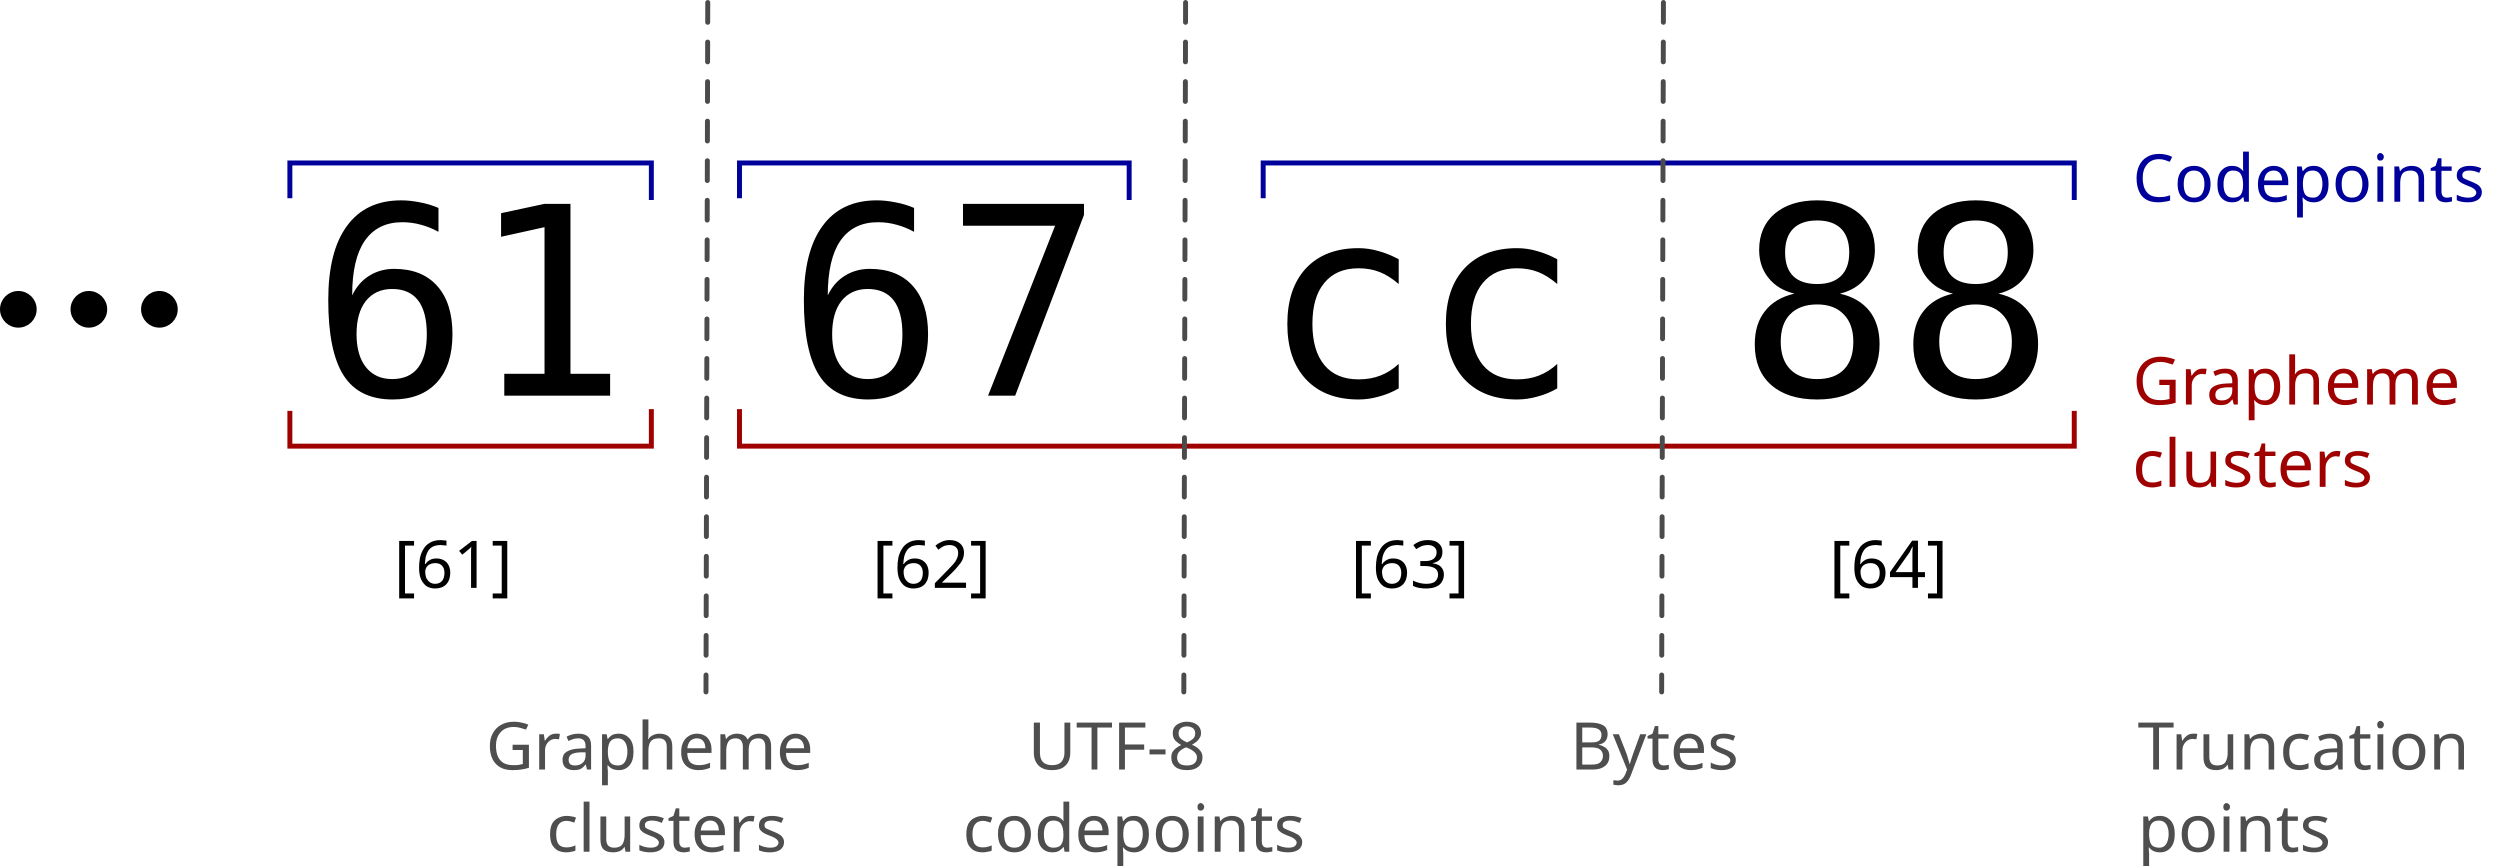
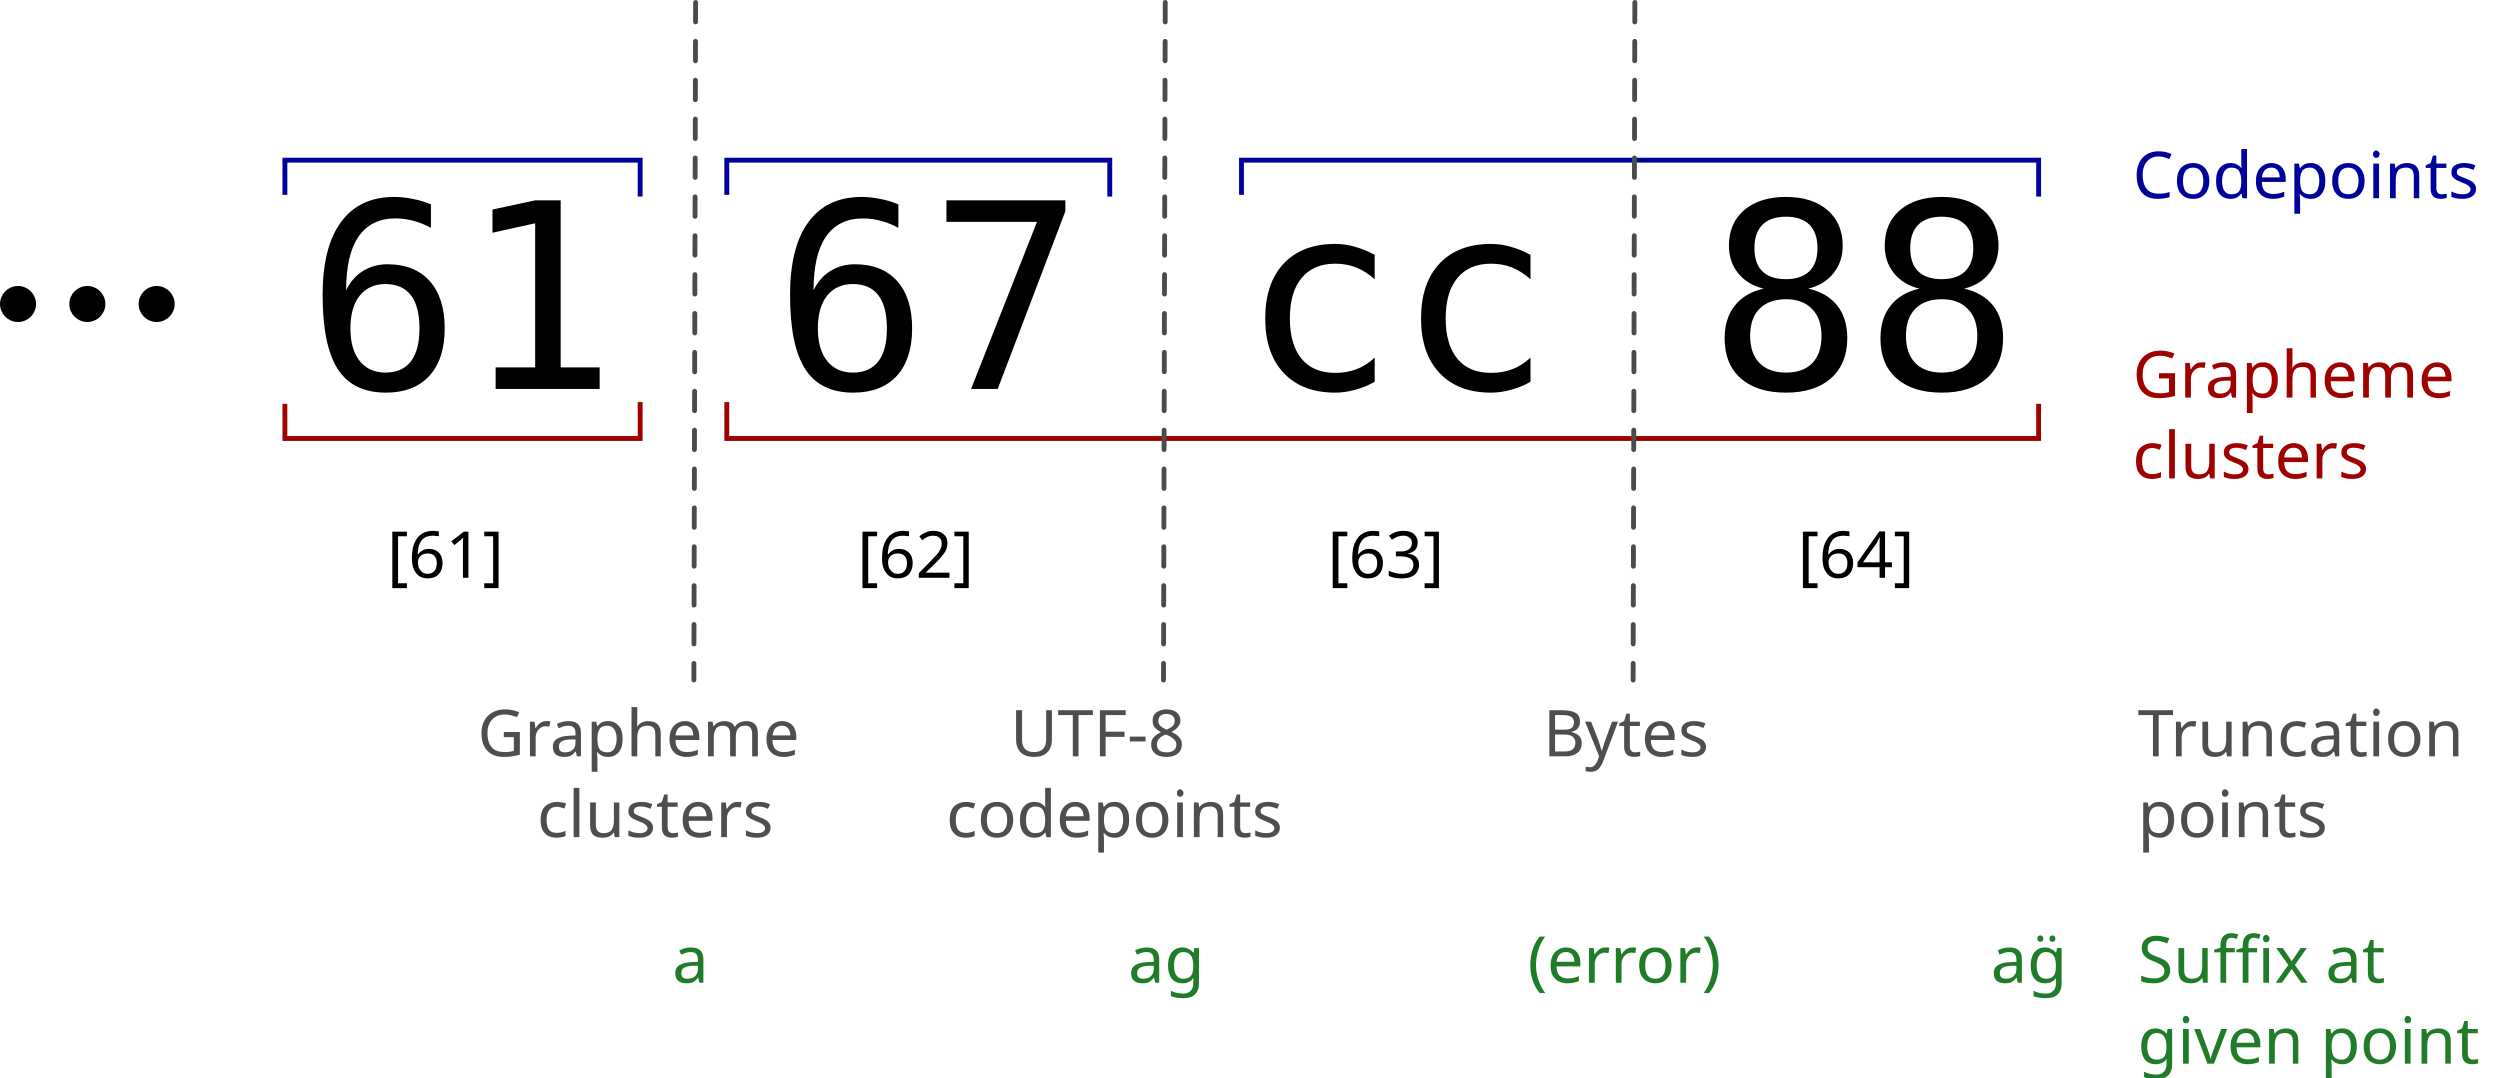
- <svg xmlns="http://www.w3.org/2000/svg" width="133.979mm" height="46.383mm" viewBox="0 0 133.979 46.383" version="1.1" id="svg8">
+ <svg xmlns="http://www.w3.org/2000/svg" width="136.32mm" height="58.732mm" viewBox="0 0 136.32 58.732" version="1.1" id="svg8">
  <defs id="defs2" />
-   <g id="layer1" transform="translate(-9.978364,-84.91546)">
-     <text xml:space="preserve" style="font-style:normal;font-variant:normal;font-weight:normal;font-stretch:normal;font-size:14.111px;line-height:1.25;font-family:monospace;-inkscape-font-specification:'monospace, Normal';font-variant-ligatures:normal;font-variant-caps:normal;font-variant-numeric:normal;font-feature-settings:normal;text-align:start;letter-spacing:0px;word-spacing:0px;writing-mode:lr-tb;text-anchor:start;fill:#000000;fill-opacity:1;stroke:none;stroke-width:0.265" x="26.647" y="106.122" id="text4520">
-       <tspan x="26.647" y="106.122" style="font-style:normal;font-variant:normal;font-weight:normal;font-stretch:normal;font-size:14.111px;font-family:monospace;-inkscape-font-specification:'monospace, Normal';font-variant-ligatures:normal;font-variant-caps:normal;font-variant-numeric:normal;font-feature-settings:normal;text-align:start;writing-mode:lr-tb;text-anchor:start;stroke-width:0.265" id="tspan4522">61 67 cc 88</tspan>
+   <g id="layer1" transform="translate(-9.978364,-63.93778)">
+     <text xml:space="preserve" style="font-style:normal;font-variant:normal;font-weight:normal;font-stretch:normal;font-size:14.111px;line-height:1.25;font-family:monospace;-inkscape-font-specification:'monospace, Normal';font-variant-ligatures:normal;font-variant-caps:normal;font-variant-numeric:normal;font-feature-settings:normal;text-align:start;letter-spacing:0px;word-spacing:0px;writing-mode:lr-tb;text-anchor:start;fill:#000000;fill-opacity:1;stroke:none;stroke-width:0.265" x="26.647" y="85.144" id="text4520">
+       <tspan x="26.647" y="85.144" style="font-style:normal;font-variant:normal;font-weight:normal;font-stretch:normal;font-size:14.111px;font-family:monospace;-inkscape-font-specification:'monospace, Normal';font-variant-ligatures:normal;font-variant-caps:normal;font-variant-numeric:normal;font-feature-settings:normal;text-align:start;writing-mode:lr-tb;text-anchor:start;stroke-width:0.265" id="tspan4522">61 67 cc 88</tspan>
    </text>
-     <path style="fill:none;fill-opacity:1;stroke:#00009b;stroke-width:0.265px;stroke-linecap:butt;stroke-linejoin:miter;stroke-opacity:1" d="m 49.609,95.539 v -1.89 h 20.883 v 1.984" id="path4526" />
-     <path id="path4528" d="m 77.674,95.539 v -1.89 h 43.467 v 1.984" style="fill:none;fill-opacity:1;stroke:#00009b;stroke-width:0.265px;stroke-linecap:butt;stroke-linejoin:miter;stroke-opacity:1" />
-     <path id="path4530" d="M 25.513,95.539 V 93.649 H 44.885 v 1.984" style="fill:none;fill-opacity:1;stroke:#00009b;stroke-width:0.265px;stroke-linecap:butt;stroke-linejoin:miter;stroke-opacity:1" />
-     <path style="fill:none;stroke:#9f0000;stroke-width:0.265px;stroke-linecap:butt;stroke-linejoin:miter;stroke-opacity:1" d="m 121.141,106.935 v 1.89 H 49.609 v -1.984" id="path4532" />
-     <text xml:space="preserve" style="font-style:normal;font-weight:normal;font-size:3.528px;line-height:1.25;font-family:sans-serif;letter-spacing:0px;word-spacing:0px;fill:#00009b;fill-opacity:1;stroke:none;stroke-width:0.265" x="124.26" y="95.728" id="text4538">
-       <tspan id="tspan4536" x="124.26" y="95.728" style="fill:#00009b;fill-opacity:1;stroke-width:0.265">Codepoints</tspan>
+     <path style="fill:none;fill-opacity:1;stroke:#00009b;stroke-width:0.265px;stroke-linecap:butt;stroke-linejoin:miter;stroke-opacity:1" d="M 49.609,74.561 V 72.671 h 20.883 v 1.984" id="path4526" />
+     <path id="path4528" d="M 77.674,74.561 V 72.671 h 43.467 v 1.984" style="fill:none;fill-opacity:1;stroke:#00009b;stroke-width:0.265px;stroke-linecap:butt;stroke-linejoin:miter;stroke-opacity:1" />
+     <path id="path4530" d="M 25.513,74.561 V 72.671 H 44.885 v 1.984" style="fill:none;fill-opacity:1;stroke:#00009b;stroke-width:0.265px;stroke-linecap:butt;stroke-linejoin:miter;stroke-opacity:1" />
+     <path style="fill:none;stroke:#9f0000;stroke-width:0.265px;stroke-linecap:butt;stroke-linejoin:miter;stroke-opacity:1" d="m 121.141,85.957 v 1.89 H 49.609 v -1.984" id="path4532" />
+     <text xml:space="preserve" style="font-style:normal;font-weight:normal;font-size:3.528px;line-height:1.25;font-family:sans-serif;letter-spacing:0px;word-spacing:0px;fill:#00009b;fill-opacity:1;stroke:none;stroke-width:0.265" x="126.264" y="74.75" id="text4538">
+       <tspan id="tspan4536" x="126.264" y="74.75" style="fill:#00009b;fill-opacity:1;stroke-width:0.265">Codepoints</tspan>
    </text>
-     <text id="text4542" y="106.594" x="124.26" style="font-style:normal;font-weight:normal;font-size:3.528px;line-height:1.25;font-family:sans-serif;letter-spacing:0px;word-spacing:0px;fill:#9f0000;fill-opacity:1;stroke:none;stroke-width:0.265" xml:space="preserve">
-       <tspan style="fill:#9f0000;fill-opacity:1;stroke-width:0.265" y="106.594" x="124.26" id="tspan4540">Grapheme</tspan>
-       <tspan style="fill:#9f0000;fill-opacity:1;stroke-width:0.265" y="111.004" x="124.26" id="tspan4544">clusters</tspan>
+     <text id="text4542" y="85.617" x="126.264" style="font-style:normal;font-weight:normal;font-size:3.528px;line-height:1.25;font-family:sans-serif;letter-spacing:0px;word-spacing:0px;fill:#9f0000;fill-opacity:1;stroke:none;stroke-width:0.265" xml:space="preserve">
+       <tspan style="fill:#9f0000;fill-opacity:1;stroke-width:0.265" y="85.617" x="126.264" id="tspan4540">Grapheme</tspan>
+       <tspan style="fill:#9f0000;fill-opacity:1;stroke-width:0.265" y="90.027" x="126.264" id="tspan4544">clusters</tspan>
    </text>
-     <circle r="0.85" cy="101.492" cx="18.521" id="circle4548" style="fill:#000000;fill-opacity:1;stroke:#000000;stroke-width:0.265;stroke-miterlimit:4;stroke-dasharray:none;stroke-opacity:1" />
-     <circle style="fill:#000000;fill-opacity:1;stroke:#000000;stroke-width:0.265;stroke-miterlimit:4;stroke-dasharray:none;stroke-opacity:1" id="circle4550" cx="14.741" cy="101.492" r="0.85" />
-     <circle r="0.85" cy="101.492" cx="10.961" id="circle4552" style="fill:#000000;fill-opacity:1;stroke:#000000;stroke-width:0.265;stroke-miterlimit:4;stroke-dasharray:none;stroke-opacity:1" />
-     <text xml:space="preserve" style="font-style:normal;font-weight:normal;font-size:3.528px;line-height:1.25;font-family:sans-serif;letter-spacing:0px;word-spacing:0px;fill:#000000;fill-opacity:1;stroke:none;stroke-width:0.265" x="82.367" y="116.422" id="text4556">
-       <tspan id="tspan4554" x="82.367" y="116.422" style="stroke-width:0.265">[63]</tspan>
+     <circle r="0.85" cy="80.514" cx="18.521" id="circle4548" style="fill:#000000;fill-opacity:1;stroke:#000000;stroke-width:0.265;stroke-miterlimit:4;stroke-dasharray:none;stroke-opacity:1" />
+     <circle style="fill:#000000;fill-opacity:1;stroke:#000000;stroke-width:0.265;stroke-miterlimit:4;stroke-dasharray:none;stroke-opacity:1" id="circle4550" cx="14.741" cy="80.514" r="0.85" />
+     <circle r="0.85" cy="80.514" cx="10.961" id="circle4552" style="fill:#000000;fill-opacity:1;stroke:#000000;stroke-width:0.265;stroke-miterlimit:4;stroke-dasharray:none;stroke-opacity:1" />
+     <text xml:space="preserve" style="font-style:normal;font-weight:normal;font-size:3.528px;line-height:1.25;font-family:sans-serif;letter-spacing:0px;word-spacing:0px;fill:#000000;fill-opacity:1;stroke:none;stroke-width:0.265" x="82.367" y="95.444" id="text4556">
+       <tspan id="tspan4554" x="82.367" y="95.444" style="stroke-width:0.265">[63]</tspan>
    </text>
-     <text id="text4560" y="116.422" x="108.007" style="font-style:normal;font-weight:normal;font-size:3.528px;line-height:1.25;font-family:sans-serif;letter-spacing:0px;word-spacing:0px;fill:#000000;fill-opacity:1;stroke:none;stroke-width:0.265" xml:space="preserve">
-       <tspan style="stroke-width:0.265" y="116.422" x="108.007" id="tspan4558">[64]</tspan>
+     <text id="text4560" y="95.444" x="108.007" style="font-style:normal;font-weight:normal;font-size:3.528px;line-height:1.25;font-family:sans-serif;letter-spacing:0px;word-spacing:0px;fill:#000000;fill-opacity:1;stroke:none;stroke-width:0.265" xml:space="preserve">
+       <tspan style="stroke-width:0.265" y="95.444" x="108.007" id="tspan4558">[64]</tspan>
    </text>
-     <text id="text4564" y="116.422" x="56.728" style="font-style:normal;font-weight:normal;font-size:3.528px;line-height:1.25;font-family:sans-serif;letter-spacing:0px;word-spacing:0px;fill:#000000;fill-opacity:1;stroke:none;stroke-width:0.265" xml:space="preserve">
-       <tspan style="stroke-width:0.265" y="116.422" x="56.728" id="tspan4562">[62]</tspan>
+     <text id="text4564" y="95.444" x="56.728" style="font-style:normal;font-weight:normal;font-size:3.528px;line-height:1.25;font-family:sans-serif;letter-spacing:0px;word-spacing:0px;fill:#000000;fill-opacity:1;stroke:none;stroke-width:0.265" xml:space="preserve">
+       <tspan style="stroke-width:0.265" y="95.444" x="56.728" id="tspan4562">[62]</tspan>
    </text>
-     <text xml:space="preserve" style="font-style:normal;font-weight:normal;font-size:3.528px;line-height:1.25;font-family:sans-serif;letter-spacing:0px;word-spacing:0px;fill:#000000;fill-opacity:1;stroke:none;stroke-width:0.265" x="31.089" y="116.422" id="text4568">
-       <tspan id="tspan4566" x="31.089" y="116.422" style="stroke-width:0.265">[61]</tspan>
+     <text xml:space="preserve" style="font-style:normal;font-weight:normal;font-size:3.528px;line-height:1.25;font-family:sans-serif;letter-spacing:0px;word-spacing:0px;fill:#000000;fill-opacity:1;stroke:none;stroke-width:0.265" x="31.089" y="95.444" id="text4568">
+       <tspan id="tspan4566" x="31.089" y="95.444" style="stroke-width:0.265">[61]</tspan>
    </text>
-     <path style="fill:none;stroke:#4b4b4b;stroke-width:0.265;stroke-linecap:round;stroke-linejoin:miter;stroke-miterlimit:4;stroke-dasharray:1.06, 1.06;stroke-dashoffset:0;stroke-opacity:1" d="m 99.124,85.05 -0.095,36.947" id="path4570" />
-     <path id="path4572" d="m 73.516,85.05 -0.095,36.947" style="fill:none;stroke:#4b4b4b;stroke-width:0.265;stroke-linecap:round;stroke-linejoin:miter;stroke-miterlimit:4;stroke-dasharray:1.06, 1.06;stroke-dashoffset:0;stroke-opacity:1" />
-     <path style="fill:none;stroke:#4b4b4b;stroke-width:0.265;stroke-linecap:round;stroke-linejoin:miter;stroke-miterlimit:4;stroke-dasharray:1.06, 1.06;stroke-dashoffset:0;stroke-opacity:1" d="m 47.908,85.05 -0.095,36.947" id="path4574" />
-     <path style="fill:none;fill-opacity:1;stroke:#9f0000;stroke-width:0.265px;stroke-linecap:butt;stroke-linejoin:miter;stroke-opacity:1" d="m 25.513,106.935 v 1.89 H 44.885 v -1.984" id="path4576" />
-     <text xml:space="preserve" style="font-style:normal;font-weight:normal;font-size:3.528px;line-height:1.25;font-family:sans-serif;letter-spacing:0px;word-spacing:0px;fill:#4e4e4e;fill-opacity:1;stroke:none;stroke-width:0.265" x="94.116" y="126.155" id="text4580">
-       <tspan id="tspan4578" x="94.116" y="126.155" style="fill:#4e4e4e;fill-opacity:1;stroke-width:0.265">Bytes</tspan>
+     <path style="fill:none;stroke:#4b4b4b;stroke-width:0.265;stroke-linecap:round;stroke-linejoin:miter;stroke-miterlimit:4;stroke-dasharray:1.06, 1.06;stroke-dashoffset:0;stroke-opacity:1" d="m 99.124,64.072 -0.095,36.947" id="path4570" />
+     <path id="path4572" d="m 73.516,64.072 -0.095,36.947" style="fill:none;stroke:#4b4b4b;stroke-width:0.265;stroke-linecap:round;stroke-linejoin:miter;stroke-miterlimit:4;stroke-dasharray:1.06, 1.06;stroke-dashoffset:0;stroke-opacity:1" />
+     <path style="fill:none;stroke:#4b4b4b;stroke-width:0.265;stroke-linecap:round;stroke-linejoin:miter;stroke-miterlimit:4;stroke-dasharray:1.06, 1.06;stroke-dashoffset:0;stroke-opacity:1" d="m 47.908,64.072 -0.095,36.947" id="path4574" />
+     <path style="fill:none;fill-opacity:1;stroke:#9f0000;stroke-width:0.265px;stroke-linecap:butt;stroke-linejoin:miter;stroke-opacity:1" d="m 25.513,85.957 v 1.89 H 44.885 v -1.984" id="path4576" />
+     <text xml:space="preserve" style="font-style:normal;font-weight:normal;font-size:3.528px;line-height:1.25;font-family:sans-serif;letter-spacing:0px;word-spacing:0px;fill:#4e4e4e;fill-opacity:1;stroke:none;stroke-width:0.265" x="94.116" y="105.177" id="text4580">
+       <tspan id="tspan4578" x="94.116" y="105.177" style="fill:#4e4e4e;fill-opacity:1;stroke-width:0.265">Bytes</tspan>
    </text>
-     <text id="text4584" y="126.155" x="73.044" style="font-style:normal;font-weight:normal;font-size:3.528px;line-height:1.25;font-family:sans-serif;letter-spacing:0px;word-spacing:0px;fill:#4e4e4e;fill-opacity:1;stroke:none;stroke-width:0.265" xml:space="preserve">
-       <tspan style="font-style:normal;font-variant:normal;font-weight:normal;font-stretch:normal;font-size:3.528px;font-family:sans-serif;-inkscape-font-specification:'sans-serif, Normal';font-variant-ligatures:normal;font-variant-caps:normal;font-variant-numeric:normal;font-feature-settings:normal;text-align:center;writing-mode:lr-tb;text-anchor:middle;fill:#4e4e4e;fill-opacity:1;stroke-width:0.265" y="126.155" x="73.044" id="tspan4582">UTF-8</tspan>
-       <tspan style="font-style:normal;font-variant:normal;font-weight:normal;font-stretch:normal;font-size:3.528px;font-family:sans-serif;-inkscape-font-specification:'sans-serif, Normal';font-variant-ligatures:normal;font-variant-caps:normal;font-variant-numeric:normal;font-feature-settings:normal;text-align:center;writing-mode:lr-tb;text-anchor:middle;fill:#4e4e4e;fill-opacity:1;stroke-width:0.265" y="130.564" x="73.044" id="tspan4586">codepoints</tspan>
+     <text id="text4584" y="105.177" x="73.044" style="font-style:normal;font-weight:normal;font-size:3.528px;line-height:1.25;font-family:sans-serif;letter-spacing:0px;word-spacing:0px;fill:#4e4e4e;fill-opacity:1;stroke:none;stroke-width:0.265" xml:space="preserve">
+       <tspan style="font-style:normal;font-variant:normal;font-weight:normal;font-stretch:normal;font-size:3.528px;font-family:sans-serif;-inkscape-font-specification:'sans-serif, Normal';font-variant-ligatures:normal;font-variant-caps:normal;font-variant-numeric:normal;font-feature-settings:normal;text-align:center;writing-mode:lr-tb;text-anchor:middle;fill:#4e4e4e;fill-opacity:1;stroke-width:0.265" y="105.177" x="73.044" id="tspan4582">UTF-8</tspan>
+       <tspan style="font-style:normal;font-variant:normal;font-weight:normal;font-stretch:normal;font-size:3.528px;font-family:sans-serif;-inkscape-font-specification:'sans-serif, Normal';font-variant-ligatures:normal;font-variant-caps:normal;font-variant-numeric:normal;font-feature-settings:normal;text-align:center;writing-mode:lr-tb;text-anchor:middle;fill:#4e4e4e;fill-opacity:1;stroke-width:0.265" y="109.587" x="73.044" id="tspan4586">codepoints</tspan>
    </text>
-     <text xml:space="preserve" style="font-style:normal;font-weight:normal;font-size:3.528px;line-height:1.25;font-family:sans-serif;letter-spacing:0px;word-spacing:0px;fill:#4e4e4e;fill-opacity:1;stroke:none;stroke-width:0.265" x="48.003" y="126.155" id="text4592">
-       <tspan id="tspan4590" x="48.003" y="126.155" style="font-style:normal;font-variant:normal;font-weight:normal;font-stretch:normal;font-size:3.528px;font-family:sans-serif;-inkscape-font-specification:'sans-serif, Normal';font-variant-ligatures:normal;font-variant-caps:normal;font-variant-numeric:normal;font-feature-settings:normal;text-align:center;writing-mode:lr-tb;text-anchor:middle;fill:#4e4e4e;fill-opacity:1;stroke-width:0.265">Grapheme</tspan>
-       <tspan x="48.003" y="130.564" style="font-style:normal;font-variant:normal;font-weight:normal;font-stretch:normal;font-size:3.528px;font-family:sans-serif;-inkscape-font-specification:'sans-serif, Normal';font-variant-ligatures:normal;font-variant-caps:normal;font-variant-numeric:normal;font-feature-settings:normal;text-align:center;writing-mode:lr-tb;text-anchor:middle;fill:#4e4e4e;fill-opacity:1;stroke-width:0.265" id="tspan4596">clusters</tspan>
+     <text xml:space="preserve" style="font-style:normal;font-weight:normal;font-size:3.528px;line-height:1.25;font-family:sans-serif;letter-spacing:0px;word-spacing:0px;fill:#4e4e4e;fill-opacity:1;stroke:none;stroke-width:0.265" x="48.003" y="105.177" id="text4592">
+       <tspan id="tspan4590" x="48.003" y="105.177" style="font-style:normal;font-variant:normal;font-weight:normal;font-stretch:normal;font-size:3.528px;font-family:sans-serif;-inkscape-font-specification:'sans-serif, Normal';font-variant-ligatures:normal;font-variant-caps:normal;font-variant-numeric:normal;font-feature-settings:normal;text-align:center;writing-mode:lr-tb;text-anchor:middle;fill:#4e4e4e;fill-opacity:1;stroke-width:0.265">Grapheme</tspan>
+       <tspan x="48.003" y="109.587" style="font-style:normal;font-variant:normal;font-weight:normal;font-stretch:normal;font-size:3.528px;font-family:sans-serif;-inkscape-font-specification:'sans-serif, Normal';font-variant-ligatures:normal;font-variant-caps:normal;font-variant-numeric:normal;font-feature-settings:normal;text-align:center;writing-mode:lr-tb;text-anchor:middle;fill:#4e4e4e;fill-opacity:1;stroke-width:0.265" id="tspan4596">clusters</tspan>
    </text>
-     <text id="text4600" y="126.155" x="124.543" style="font-style:normal;font-weight:normal;font-size:3.528px;line-height:1.25;font-family:sans-serif;letter-spacing:0px;word-spacing:0px;fill:#4e4e4e;fill-opacity:1;stroke:none;stroke-width:0.265" xml:space="preserve">
-       <tspan style="fill:#4e4e4e;fill-opacity:1;stroke-width:0.265" y="126.155" x="124.543" id="tspan4598">Truncation</tspan>
-       <tspan style="fill:#4e4e4e;fill-opacity:1;stroke-width:0.265" y="130.564" x="124.543" id="tspan4602">points</tspan>
+     <text id="text4600" y="105.177" x="126.548" style="font-style:normal;font-weight:normal;font-size:3.528px;line-height:1.25;font-family:sans-serif;letter-spacing:0px;word-spacing:0px;fill:#4e4e4e;fill-opacity:1;stroke:none;stroke-width:0.265" xml:space="preserve">
+       <tspan style="fill:#4e4e4e;fill-opacity:1;stroke-width:0.265" y="105.177" x="126.548" id="tspan4598">Truncation</tspan>
+       <tspan style="fill:#4e4e4e;fill-opacity:1;stroke-width:0.265" y="109.587" x="126.548" id="tspan4602">points</tspan>
+     </text>
+     <text xml:space="preserve" style="font-style:normal;font-weight:normal;font-size:3.528px;line-height:1.25;font-family:sans-serif;letter-spacing:0px;word-spacing:0px;fill:#207c29;fill-opacity:1;stroke:none;stroke-width:0.265" x="126.548" y="117.526" id="text853">
+       <tspan id="tspan851" x="126.548" y="117.526" style="fill:#207c29;fill-opacity:1;stroke-width:0.265">Suffix at</tspan>
+       <tspan x="126.548" y="121.936" style="fill:#207c29;fill-opacity:1;stroke-width:0.265" id="tspan857">given point</tspan>
+       <tspan x="126.548" y="126.346" style="fill:#207c29;fill-opacity:1;stroke-width:0.265" id="tspan860" />
+     </text>
+     <text xml:space="preserve" style="font-style:normal;font-variant:normal;font-weight:normal;font-stretch:normal;font-size:3.528px;line-height:1.25;font-family:sans-serif;-inkscape-font-specification:'sans-serif, Normal';font-variant-ligatures:normal;font-variant-caps:normal;font-variant-numeric:normal;font-feature-settings:normal;text-align:start;letter-spacing:0px;word-spacing:0px;writing-mode:lr-tb;text-anchor:start;fill:#207c29;fill-opacity:1;stroke:none;stroke-width:0.265" x="118.539" y="117.526" id="text861">
+       <tspan id="tspan863" x="118.539" y="117.526">ag̈</tspan>
+     </text>
+     <text id="text867" y="117.526" x="93.282" style="font-style:normal;font-variant:normal;font-weight:normal;font-stretch:normal;font-size:3.528px;line-height:1.25;font-family:sans-serif;-inkscape-font-specification:'sans-serif, Normal';font-variant-ligatures:normal;font-variant-caps:normal;font-variant-numeric:normal;font-feature-settings:normal;text-align:start;letter-spacing:0px;word-spacing:0px;writing-mode:lr-tb;text-anchor:start;fill:#207c29;fill-opacity:1;stroke:none;stroke-width:0.265" xml:space="preserve">
+       <tspan y="117.526" x="93.282" id="tspan865">(error)</tspan>
+     </text>
+     <text id="text871" y="117.526" x="71.499" style="font-style:normal;font-variant:normal;font-weight:normal;font-stretch:normal;font-size:3.528px;line-height:1.25;font-family:sans-serif;-inkscape-font-specification:'sans-serif, Normal';font-variant-ligatures:normal;font-variant-caps:normal;font-variant-numeric:normal;font-feature-settings:normal;text-align:start;letter-spacing:0px;word-spacing:0px;writing-mode:lr-tb;text-anchor:start;fill:#207c29;fill-opacity:1;stroke:none;stroke-width:0.265" xml:space="preserve">
+       <tspan id="tspan873" x="71.499" y="117.526">ag</tspan>
+     </text>
+     <text xml:space="preserve" style="font-style:normal;font-variant:normal;font-weight:normal;font-stretch:normal;font-size:3.528px;line-height:1.25;font-family:sans-serif;-inkscape-font-specification:'sans-serif, Normal';font-variant-ligatures:normal;font-variant-caps:normal;font-variant-numeric:normal;font-feature-settings:normal;text-align:start;letter-spacing:0px;word-spacing:0px;writing-mode:lr-tb;text-anchor:start;fill:#207c29;fill-opacity:1;stroke:none;stroke-width:0.265" x="46.643" y="117.526" id="text877">
+       <tspan id="tspan879" x="46.643" y="117.526">a</tspan>
    </text>
  </g>
</svg>
